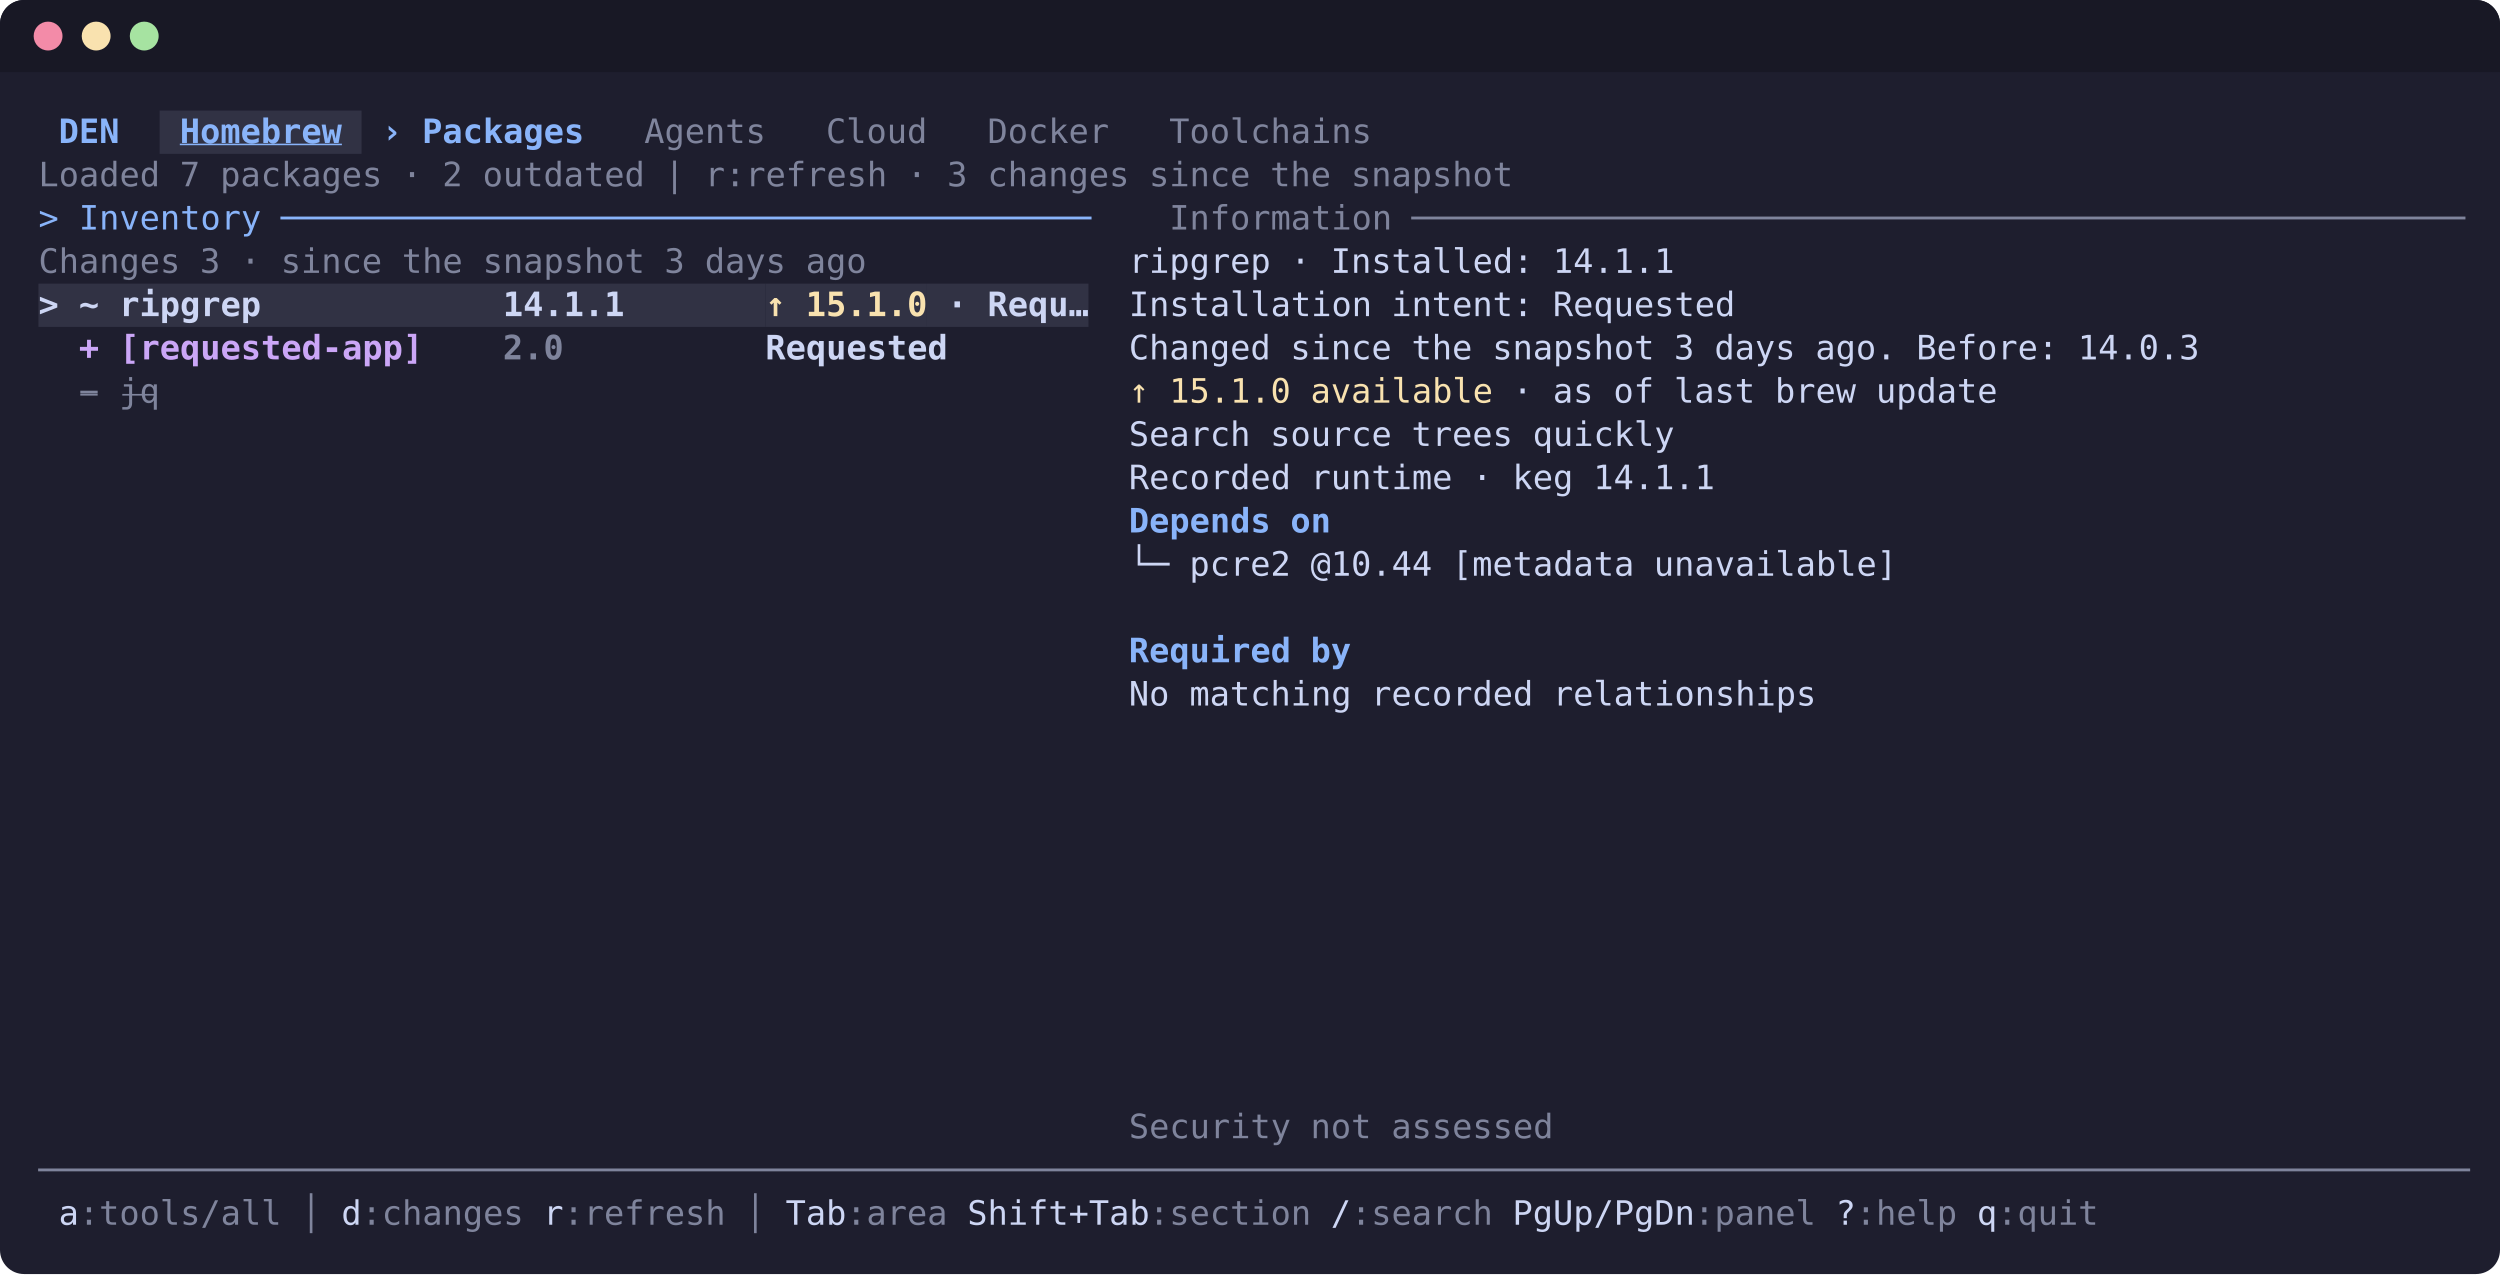
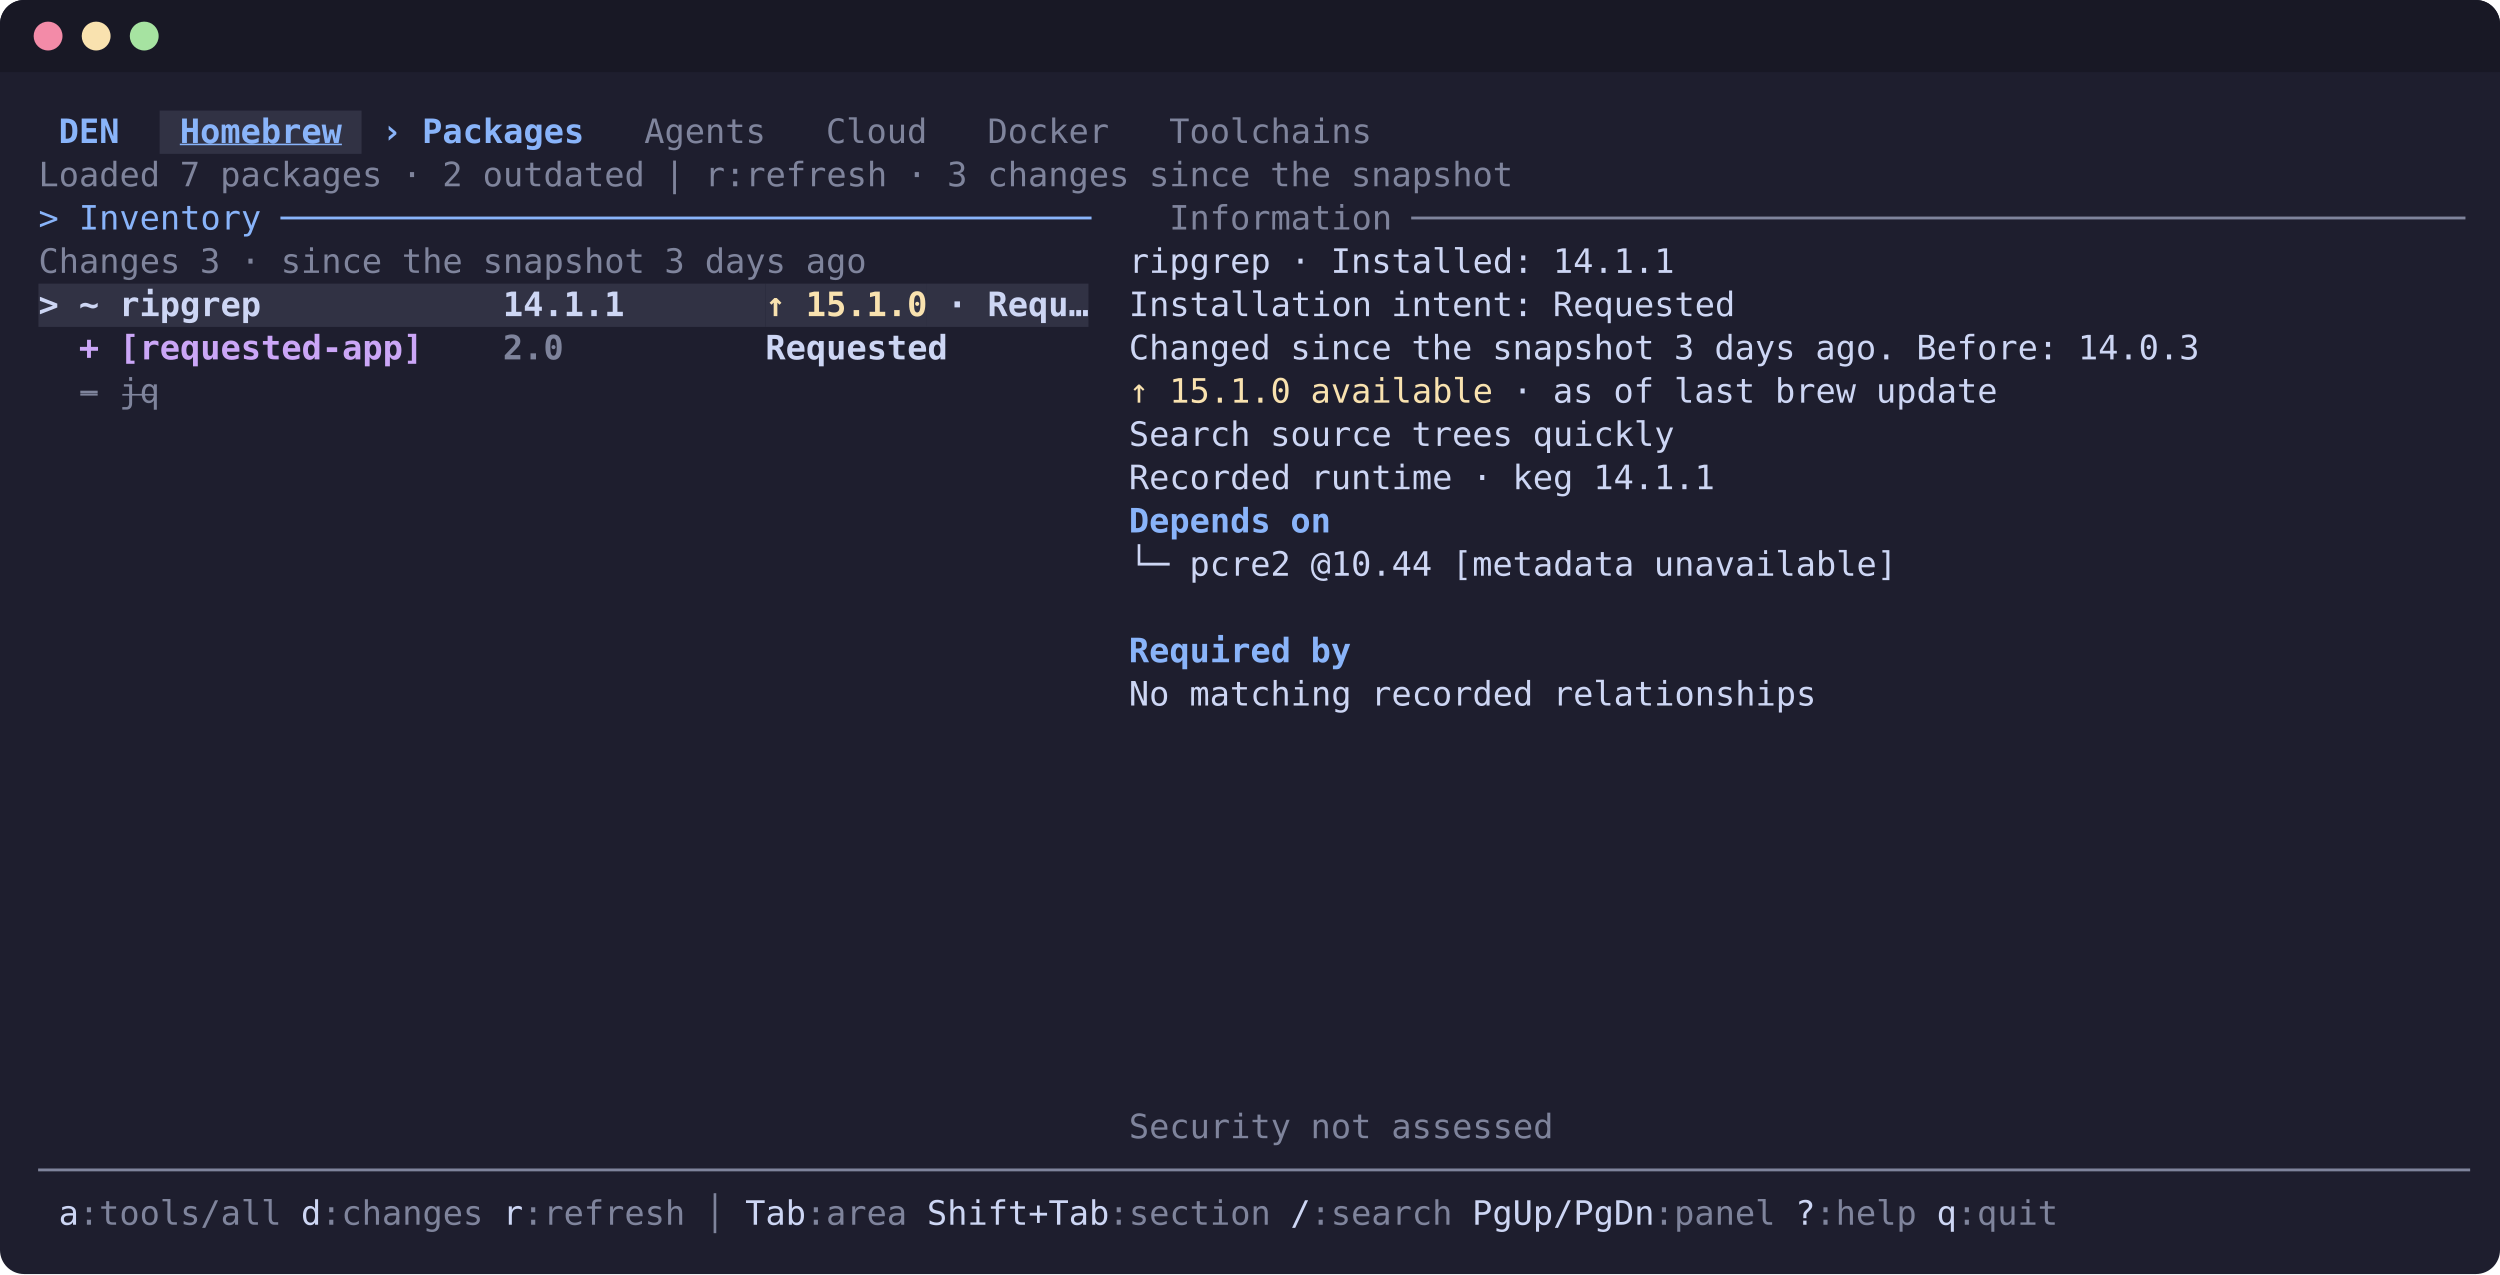
<svg xmlns="http://www.w3.org/2000/svg" width="1040" height="530" viewBox="0 0 1040 530">
  <rect width="100%" height="100%" rx="10" fill="#1e1e2e" />
  <path d="M0 10a10 10 0 0 1 10-10h1020a10 10 0 0 1 10 10v20h-1040z" fill="#181825" />
  <circle cx="20" cy="15" r="6" fill="#f38ba8" />
  <circle cx="40" cy="15" r="6" fill="#f9e2af" />
  <circle cx="60" cy="15" r="6" fill="#a6e3a1" />
  <g font-family="ui-monospace, SFMono-Regular, Menlo, Consolas, monospace" font-size="14" xml:space="preserve">
    <text x="24.4" y="59.5" fill="#89b4fa" textLength="25.2" lengthAdjust="spacingAndGlyphs" font-weight="bold">DEN</text>
    <rect x="66.4" y="46" width="84" height="18" fill="#313244" />
    <text x="74.8" y="59.5" fill="#89b4fa" textLength="67.2" lengthAdjust="spacingAndGlyphs" font-weight="bold" text-decoration="underline">Homebrew</text>
    <text x="158.8" y="59.5" fill="#89b4fa" textLength="8.4" lengthAdjust="spacingAndGlyphs" font-weight="bold">›</text>
    <text x="175.6" y="59.5" fill="#89b4fa" textLength="67.2" lengthAdjust="spacingAndGlyphs" font-weight="bold">Packages</text>
    <text x="268" y="59.5" fill="#7f849c" textLength="50.4" lengthAdjust="spacingAndGlyphs">Agents</text>
    <text x="343.6" y="59.5" fill="#7f849c" textLength="42" lengthAdjust="spacingAndGlyphs">Cloud</text>
    <text x="410.8" y="59.5" fill="#7f849c" textLength="50.4" lengthAdjust="spacingAndGlyphs">Docker</text>
    <text x="486.4" y="59.5" fill="#7f849c" textLength="84" lengthAdjust="spacingAndGlyphs">Toolchains</text>
    <text x="16" y="77.5" fill="#7f849c" textLength="50.4" lengthAdjust="spacingAndGlyphs">Loaded</text>
    <text x="74.8" y="77.5" fill="#7f849c" textLength="8.4" lengthAdjust="spacingAndGlyphs">7</text>
    <text x="91.6" y="77.5" fill="#7f849c" textLength="67.2" lengthAdjust="spacingAndGlyphs">packages</text>
    <text x="167.2" y="77.5" fill="#7f849c" textLength="8.4" lengthAdjust="spacingAndGlyphs">·</text>
    <text x="184" y="77.5" fill="#7f849c" textLength="8.4" lengthAdjust="spacingAndGlyphs">2</text>
    <text x="200.8" y="77.5" fill="#7f849c" textLength="67.2" lengthAdjust="spacingAndGlyphs">outdated</text>
    <text x="276.4" y="77.5" fill="#7f849c" textLength="8.4" lengthAdjust="spacingAndGlyphs">|</text>
    <text x="293.2" y="77.5" fill="#7f849c" textLength="75.6" lengthAdjust="spacingAndGlyphs">r:refresh</text>
    <text x="377.2" y="77.5" fill="#7f849c" textLength="8.4" lengthAdjust="spacingAndGlyphs">·</text>
    <text x="394" y="77.5" fill="#7f849c" textLength="8.4" lengthAdjust="spacingAndGlyphs">3</text>
    <text x="410.8" y="77.5" fill="#7f849c" textLength="58.8" lengthAdjust="spacingAndGlyphs">changes</text>
    <text x="478" y="77.5" fill="#7f849c" textLength="42" lengthAdjust="spacingAndGlyphs">since</text>
    <text x="528.4" y="77.5" fill="#7f849c" textLength="25.2" lengthAdjust="spacingAndGlyphs">the</text>
    <text x="562" y="77.5" fill="#7f849c" textLength="67.2" lengthAdjust="spacingAndGlyphs">snapshot</text>
    <text x="16" y="95.5" fill="#89b4fa" textLength="8.4" lengthAdjust="spacingAndGlyphs">&gt;</text>
    <text x="32.8" y="95.5" fill="#89b4fa" textLength="75.6" lengthAdjust="spacingAndGlyphs">Inventory</text>
    <text x="116.8" y="95.5" fill="#89b4fa" textLength="336" lengthAdjust="spacingAndGlyphs">────────────────────────────────────────</text>
    <text x="486.4" y="95.5" fill="#7f849c" textLength="92.4" lengthAdjust="spacingAndGlyphs">Information</text>
    <text x="587.2" y="95.5" fill="#7f849c" textLength="436.8" lengthAdjust="spacingAndGlyphs">────────────────────────────────────────────────────</text>
    <text x="16" y="113.5" fill="#7f849c" textLength="58.8" lengthAdjust="spacingAndGlyphs">Changes</text>
    <text x="83.2" y="113.5" fill="#7f849c" textLength="8.4" lengthAdjust="spacingAndGlyphs">3</text>
    <text x="100" y="113.5" fill="#7f849c" textLength="8.4" lengthAdjust="spacingAndGlyphs">·</text>
    <text x="116.8" y="113.5" fill="#7f849c" textLength="42" lengthAdjust="spacingAndGlyphs">since</text>
    <text x="167.2" y="113.5" fill="#7f849c" textLength="25.2" lengthAdjust="spacingAndGlyphs">the</text>
    <text x="200.8" y="113.5" fill="#7f849c" textLength="67.2" lengthAdjust="spacingAndGlyphs">snapshot</text>
    <text x="276.4" y="113.5" fill="#7f849c" textLength="8.4" lengthAdjust="spacingAndGlyphs">3</text>
    <text x="293.2" y="113.5" fill="#7f849c" textLength="33.6" lengthAdjust="spacingAndGlyphs">days</text>
    <text x="335.2" y="113.5" fill="#7f849c" textLength="25.2" lengthAdjust="spacingAndGlyphs">ago</text>
    <text x="469.6" y="113.5" fill="#cdd6f4" textLength="58.8" lengthAdjust="spacingAndGlyphs">ripgrep</text>
    <text x="536.8" y="113.5" fill="#cdd6f4" textLength="8.4" lengthAdjust="spacingAndGlyphs">·</text>
    <text x="553.6" y="113.5" fill="#cdd6f4" textLength="84" lengthAdjust="spacingAndGlyphs">Installed:</text>
    <text x="646" y="113.5" fill="#cdd6f4" textLength="50.4" lengthAdjust="spacingAndGlyphs">14.1.1</text>
    <rect x="16" y="118" width="302.4" height="18" fill="#313244" />
    <text x="16" y="131.5" fill="#cdd6f4" textLength="8.4" lengthAdjust="spacingAndGlyphs" font-weight="bold">&gt;</text>
    <text x="32.8" y="131.5" fill="#cdd6f4" textLength="8.4" lengthAdjust="spacingAndGlyphs" font-weight="bold">~</text>
    <text x="49.6" y="131.5" fill="#cdd6f4" textLength="58.8" lengthAdjust="spacingAndGlyphs" font-weight="bold">ripgrep</text>
    <text x="209.2" y="131.5" fill="#cdd6f4" textLength="50.4" lengthAdjust="spacingAndGlyphs" font-weight="bold">14.1.1</text>
    <rect x="318.4" y="118" width="67.2" height="18" fill="#313244" />
    <text x="318.4" y="131.5" fill="#f9e2af" textLength="8.4" lengthAdjust="spacingAndGlyphs" font-weight="bold">↑</text>
    <text x="335.2" y="131.5" fill="#f9e2af" textLength="50.4" lengthAdjust="spacingAndGlyphs" font-weight="bold">15.1.0</text>
    <rect x="385.6" y="118" width="67.2" height="18" fill="#313244" />
    <text x="394" y="131.5" fill="#cdd6f4" textLength="8.4" lengthAdjust="spacingAndGlyphs" font-weight="bold">·</text>
    <text x="410.8" y="131.5" fill="#cdd6f4" textLength="42" lengthAdjust="spacingAndGlyphs" font-weight="bold">Requ…</text>
    <text x="469.6" y="131.5" fill="#cdd6f4" textLength="100.8" lengthAdjust="spacingAndGlyphs">Installation</text>
    <text x="578.8" y="131.5" fill="#cdd6f4" textLength="58.8" lengthAdjust="spacingAndGlyphs">intent:</text>
    <text x="646" y="131.5" fill="#cdd6f4" textLength="75.6" lengthAdjust="spacingAndGlyphs">Requested</text>
    <text x="32.8" y="149.5" fill="#cba6f7" textLength="8.4" lengthAdjust="spacingAndGlyphs" font-weight="bold">+</text>
    <text x="49.6" y="149.5" fill="#cba6f7" textLength="126" lengthAdjust="spacingAndGlyphs" font-weight="bold">[requested-app]</text>
    <text x="209.2" y="149.5" fill="#7f849c" textLength="25.2" lengthAdjust="spacingAndGlyphs" font-weight="bold">2.0</text>
    <text x="318.4" y="149.5" fill="#cdd6f4" textLength="75.6" lengthAdjust="spacingAndGlyphs" font-weight="bold">Requested</text>
    <text x="469.6" y="149.5" fill="#cdd6f4" textLength="58.8" lengthAdjust="spacingAndGlyphs">Changed</text>
    <text x="536.8" y="149.5" fill="#cdd6f4" textLength="42" lengthAdjust="spacingAndGlyphs">since</text>
    <text x="587.2" y="149.5" fill="#cdd6f4" textLength="25.2" lengthAdjust="spacingAndGlyphs">the</text>
    <text x="620.8" y="149.5" fill="#cdd6f4" textLength="67.2" lengthAdjust="spacingAndGlyphs">snapshot</text>
    <text x="696.4" y="149.5" fill="#cdd6f4" textLength="8.4" lengthAdjust="spacingAndGlyphs">3</text>
    <text x="713.2" y="149.5" fill="#cdd6f4" textLength="33.6" lengthAdjust="spacingAndGlyphs">days</text>
    <text x="755.2" y="149.5" fill="#cdd6f4" textLength="33.6" lengthAdjust="spacingAndGlyphs">ago.</text>
    <text x="797.2" y="149.5" fill="#cdd6f4" textLength="58.8" lengthAdjust="spacingAndGlyphs">Before:</text>
    <text x="864.4" y="149.5" fill="#cdd6f4" textLength="50.4" lengthAdjust="spacingAndGlyphs">14.0.3</text>
    <text x="32.8" y="167.5" fill="#7f849c" textLength="8.4" lengthAdjust="spacingAndGlyphs" text-decoration="line-through">−</text>
    <text x="49.6" y="167.5" fill="#7f849c" textLength="16.8" lengthAdjust="spacingAndGlyphs" text-decoration="line-through">jq</text>
    <text x="469.6" y="167.5" fill="#f9e2af" textLength="8.4" lengthAdjust="spacingAndGlyphs">↑</text>
    <text x="486.4" y="167.5" fill="#f9e2af" textLength="50.4" lengthAdjust="spacingAndGlyphs">15.1.0</text>
    <text x="545.2" y="167.5" fill="#f9e2af" textLength="75.6" lengthAdjust="spacingAndGlyphs">available</text>
    <text x="629.2" y="167.5" fill="#cdd6f4" textLength="8.4" lengthAdjust="spacingAndGlyphs">·</text>
    <text x="646" y="167.5" fill="#cdd6f4" textLength="16.8" lengthAdjust="spacingAndGlyphs">as</text>
    <text x="671.2" y="167.5" fill="#cdd6f4" textLength="16.8" lengthAdjust="spacingAndGlyphs">of</text>
    <text x="696.4" y="167.5" fill="#cdd6f4" textLength="33.6" lengthAdjust="spacingAndGlyphs">last</text>
    <text x="738.4" y="167.5" fill="#cdd6f4" textLength="33.6" lengthAdjust="spacingAndGlyphs">brew</text>
    <text x="780.4" y="167.5" fill="#cdd6f4" textLength="50.4" lengthAdjust="spacingAndGlyphs">update</text>
    <text x="469.6" y="185.5" fill="#cdd6f4" textLength="50.4" lengthAdjust="spacingAndGlyphs">Search</text>
    <text x="528.4" y="185.5" fill="#cdd6f4" textLength="50.4" lengthAdjust="spacingAndGlyphs">source</text>
    <text x="587.2" y="185.5" fill="#cdd6f4" textLength="42" lengthAdjust="spacingAndGlyphs">trees</text>
    <text x="637.6" y="185.5" fill="#cdd6f4" textLength="58.8" lengthAdjust="spacingAndGlyphs">quickly</text>
    <text x="469.6" y="203.5" fill="#cdd6f4" textLength="67.2" lengthAdjust="spacingAndGlyphs">Recorded</text>
    <text x="545.2" y="203.5" fill="#cdd6f4" textLength="58.8" lengthAdjust="spacingAndGlyphs">runtime</text>
    <text x="612.4" y="203.5" fill="#cdd6f4" textLength="8.4" lengthAdjust="spacingAndGlyphs">·</text>
    <text x="629.2" y="203.5" fill="#cdd6f4" textLength="25.2" lengthAdjust="spacingAndGlyphs">keg</text>
    <text x="662.8" y="203.5" fill="#cdd6f4" textLength="50.4" lengthAdjust="spacingAndGlyphs">14.1.1</text>
    <text x="469.6" y="221.5" fill="#89b4fa" textLength="58.8" lengthAdjust="spacingAndGlyphs" font-weight="bold">Depends</text>
    <text x="536.8" y="221.5" fill="#89b4fa" textLength="16.8" lengthAdjust="spacingAndGlyphs" font-weight="bold">on</text>
    <text x="469.6" y="239.5" fill="#cdd6f4" textLength="16.8" lengthAdjust="spacingAndGlyphs">└─</text>
    <text x="494.8" y="239.5" fill="#cdd6f4" textLength="42" lengthAdjust="spacingAndGlyphs">pcre2</text>
    <text x="545.2" y="239.5" fill="#cdd6f4" textLength="50.4" lengthAdjust="spacingAndGlyphs">@10.44</text>
    <text x="604" y="239.5" fill="#cdd6f4" textLength="75.6" lengthAdjust="spacingAndGlyphs">[metadata</text>
    <text x="688" y="239.5" fill="#cdd6f4" textLength="100.8" lengthAdjust="spacingAndGlyphs">unavailable]</text>
    <text x="469.6" y="275.5" fill="#89b4fa" textLength="67.2" lengthAdjust="spacingAndGlyphs" font-weight="bold">Required</text>
    <text x="545.2" y="275.5" fill="#89b4fa" textLength="16.8" lengthAdjust="spacingAndGlyphs" font-weight="bold">by</text>
    <text x="469.6" y="293.5" fill="#cdd6f4" textLength="16.8" lengthAdjust="spacingAndGlyphs">No</text>
    <text x="494.8" y="293.5" fill="#cdd6f4" textLength="67.2" lengthAdjust="spacingAndGlyphs">matching</text>
    <text x="570.4" y="293.5" fill="#cdd6f4" textLength="67.2" lengthAdjust="spacingAndGlyphs">recorded</text>
    <text x="646" y="293.5" fill="#cdd6f4" textLength="109.2" lengthAdjust="spacingAndGlyphs">relationships</text>
    <text x="469.6" y="473.5" fill="#7f849c" textLength="67.2" lengthAdjust="spacingAndGlyphs">Security</text>
    <text x="545.2" y="473.5" fill="#7f849c" textLength="25.2" lengthAdjust="spacingAndGlyphs">not</text>
    <text x="578.8" y="473.5" fill="#7f849c" textLength="67.2" lengthAdjust="spacingAndGlyphs">assessed</text>
    <text x="16" y="491.5" fill="#7f849c" textLength="1008" lengthAdjust="spacingAndGlyphs">────────────────────────────────────────────────────────────────────────────────────────────────────────────────────────</text>
    <text x="24.4" y="509.5" fill="#cdd6f4" textLength="8.4" lengthAdjust="spacingAndGlyphs">a</text>
    <text x="32.8" y="509.5" fill="#7f849c" textLength="84" lengthAdjust="spacingAndGlyphs">:tools/all</text>
-     <text x="125.2" y="509.5" fill="#7f849c" textLength="8.4" lengthAdjust="spacingAndGlyphs">│</text>
-     <text x="142" y="509.5" fill="#cdd6f4" textLength="8.4" lengthAdjust="spacingAndGlyphs">d</text>
-     <text x="150.4" y="509.5" fill="#7f849c" textLength="67.2" lengthAdjust="spacingAndGlyphs">:changes</text>
-     <text x="226" y="509.5" fill="#cdd6f4" textLength="8.4" lengthAdjust="spacingAndGlyphs">r</text>
-     <text x="234.4" y="509.5" fill="#7f849c" textLength="67.2" lengthAdjust="spacingAndGlyphs">:refresh</text>
-     <text x="310" y="509.5" fill="#7f849c" textLength="8.4" lengthAdjust="spacingAndGlyphs">│</text>
-     <text x="326.8" y="509.5" fill="#cdd6f4" textLength="25.2" lengthAdjust="spacingAndGlyphs">Tab</text>
-     <text x="352" y="509.5" fill="#7f849c" textLength="42" lengthAdjust="spacingAndGlyphs">:area</text>
-     <text x="402.4" y="509.5" fill="#cdd6f4" textLength="75.6" lengthAdjust="spacingAndGlyphs">Shift+Tab</text>
-     <text x="478" y="509.5" fill="#7f849c" textLength="67.2" lengthAdjust="spacingAndGlyphs">:section</text>
-     <text x="553.6" y="509.5" fill="#cdd6f4" textLength="8.4" lengthAdjust="spacingAndGlyphs">/</text>
-     <text x="562" y="509.5" fill="#7f849c" textLength="58.8" lengthAdjust="spacingAndGlyphs">:search</text>
-     <text x="629.2" y="509.5" fill="#cdd6f4" textLength="75.6" lengthAdjust="spacingAndGlyphs">PgUp/PgDn</text>
-     <text x="704.8" y="509.5" fill="#7f849c" textLength="50.4" lengthAdjust="spacingAndGlyphs">:panel</text>
-     <text x="763.6" y="509.5" fill="#cdd6f4" textLength="8.4" lengthAdjust="spacingAndGlyphs">?</text>
-     <text x="772" y="509.5" fill="#7f849c" textLength="42" lengthAdjust="spacingAndGlyphs">:help</text>
-     <text x="822.4" y="509.5" fill="#cdd6f4" textLength="8.4" lengthAdjust="spacingAndGlyphs">q</text>
-     <text x="830.8" y="509.5" fill="#7f849c" textLength="42" lengthAdjust="spacingAndGlyphs">:quit</text>
+     <text x="125.2" y="509.5" fill="#cdd6f4" textLength="8.4" lengthAdjust="spacingAndGlyphs">d</text>
+     <text x="133.6" y="509.5" fill="#7f849c" textLength="67.2" lengthAdjust="spacingAndGlyphs">:changes</text>
+     <text x="209.2" y="509.5" fill="#cdd6f4" textLength="8.4" lengthAdjust="spacingAndGlyphs">r</text>
+     <text x="217.6" y="509.5" fill="#7f849c" textLength="67.2" lengthAdjust="spacingAndGlyphs">:refresh</text>
+     <text x="293.2" y="509.5" fill="#7f849c" textLength="8.4" lengthAdjust="spacingAndGlyphs">│</text>
+     <text x="310" y="509.5" fill="#cdd6f4" textLength="25.2" lengthAdjust="spacingAndGlyphs">Tab</text>
+     <text x="335.2" y="509.5" fill="#7f849c" textLength="42" lengthAdjust="spacingAndGlyphs">:area</text>
+     <text x="385.6" y="509.5" fill="#cdd6f4" textLength="75.6" lengthAdjust="spacingAndGlyphs">Shift+Tab</text>
+     <text x="461.2" y="509.5" fill="#7f849c" textLength="67.2" lengthAdjust="spacingAndGlyphs">:section</text>
+     <text x="536.8" y="509.5" fill="#cdd6f4" textLength="8.4" lengthAdjust="spacingAndGlyphs">/</text>
+     <text x="545.2" y="509.5" fill="#7f849c" textLength="58.8" lengthAdjust="spacingAndGlyphs">:search</text>
+     <text x="612.4" y="509.5" fill="#cdd6f4" textLength="75.6" lengthAdjust="spacingAndGlyphs">PgUp/PgDn</text>
+     <text x="688" y="509.5" fill="#7f849c" textLength="50.4" lengthAdjust="spacingAndGlyphs">:panel</text>
+     <text x="746.8" y="509.5" fill="#cdd6f4" textLength="8.4" lengthAdjust="spacingAndGlyphs">?</text>
+     <text x="755.2" y="509.5" fill="#7f849c" textLength="42" lengthAdjust="spacingAndGlyphs">:help</text>
+     <text x="805.6" y="509.5" fill="#cdd6f4" textLength="8.4" lengthAdjust="spacingAndGlyphs">q</text>
+     <text x="814" y="509.5" fill="#7f849c" textLength="42" lengthAdjust="spacingAndGlyphs">:quit</text>
  </g>
</svg>
